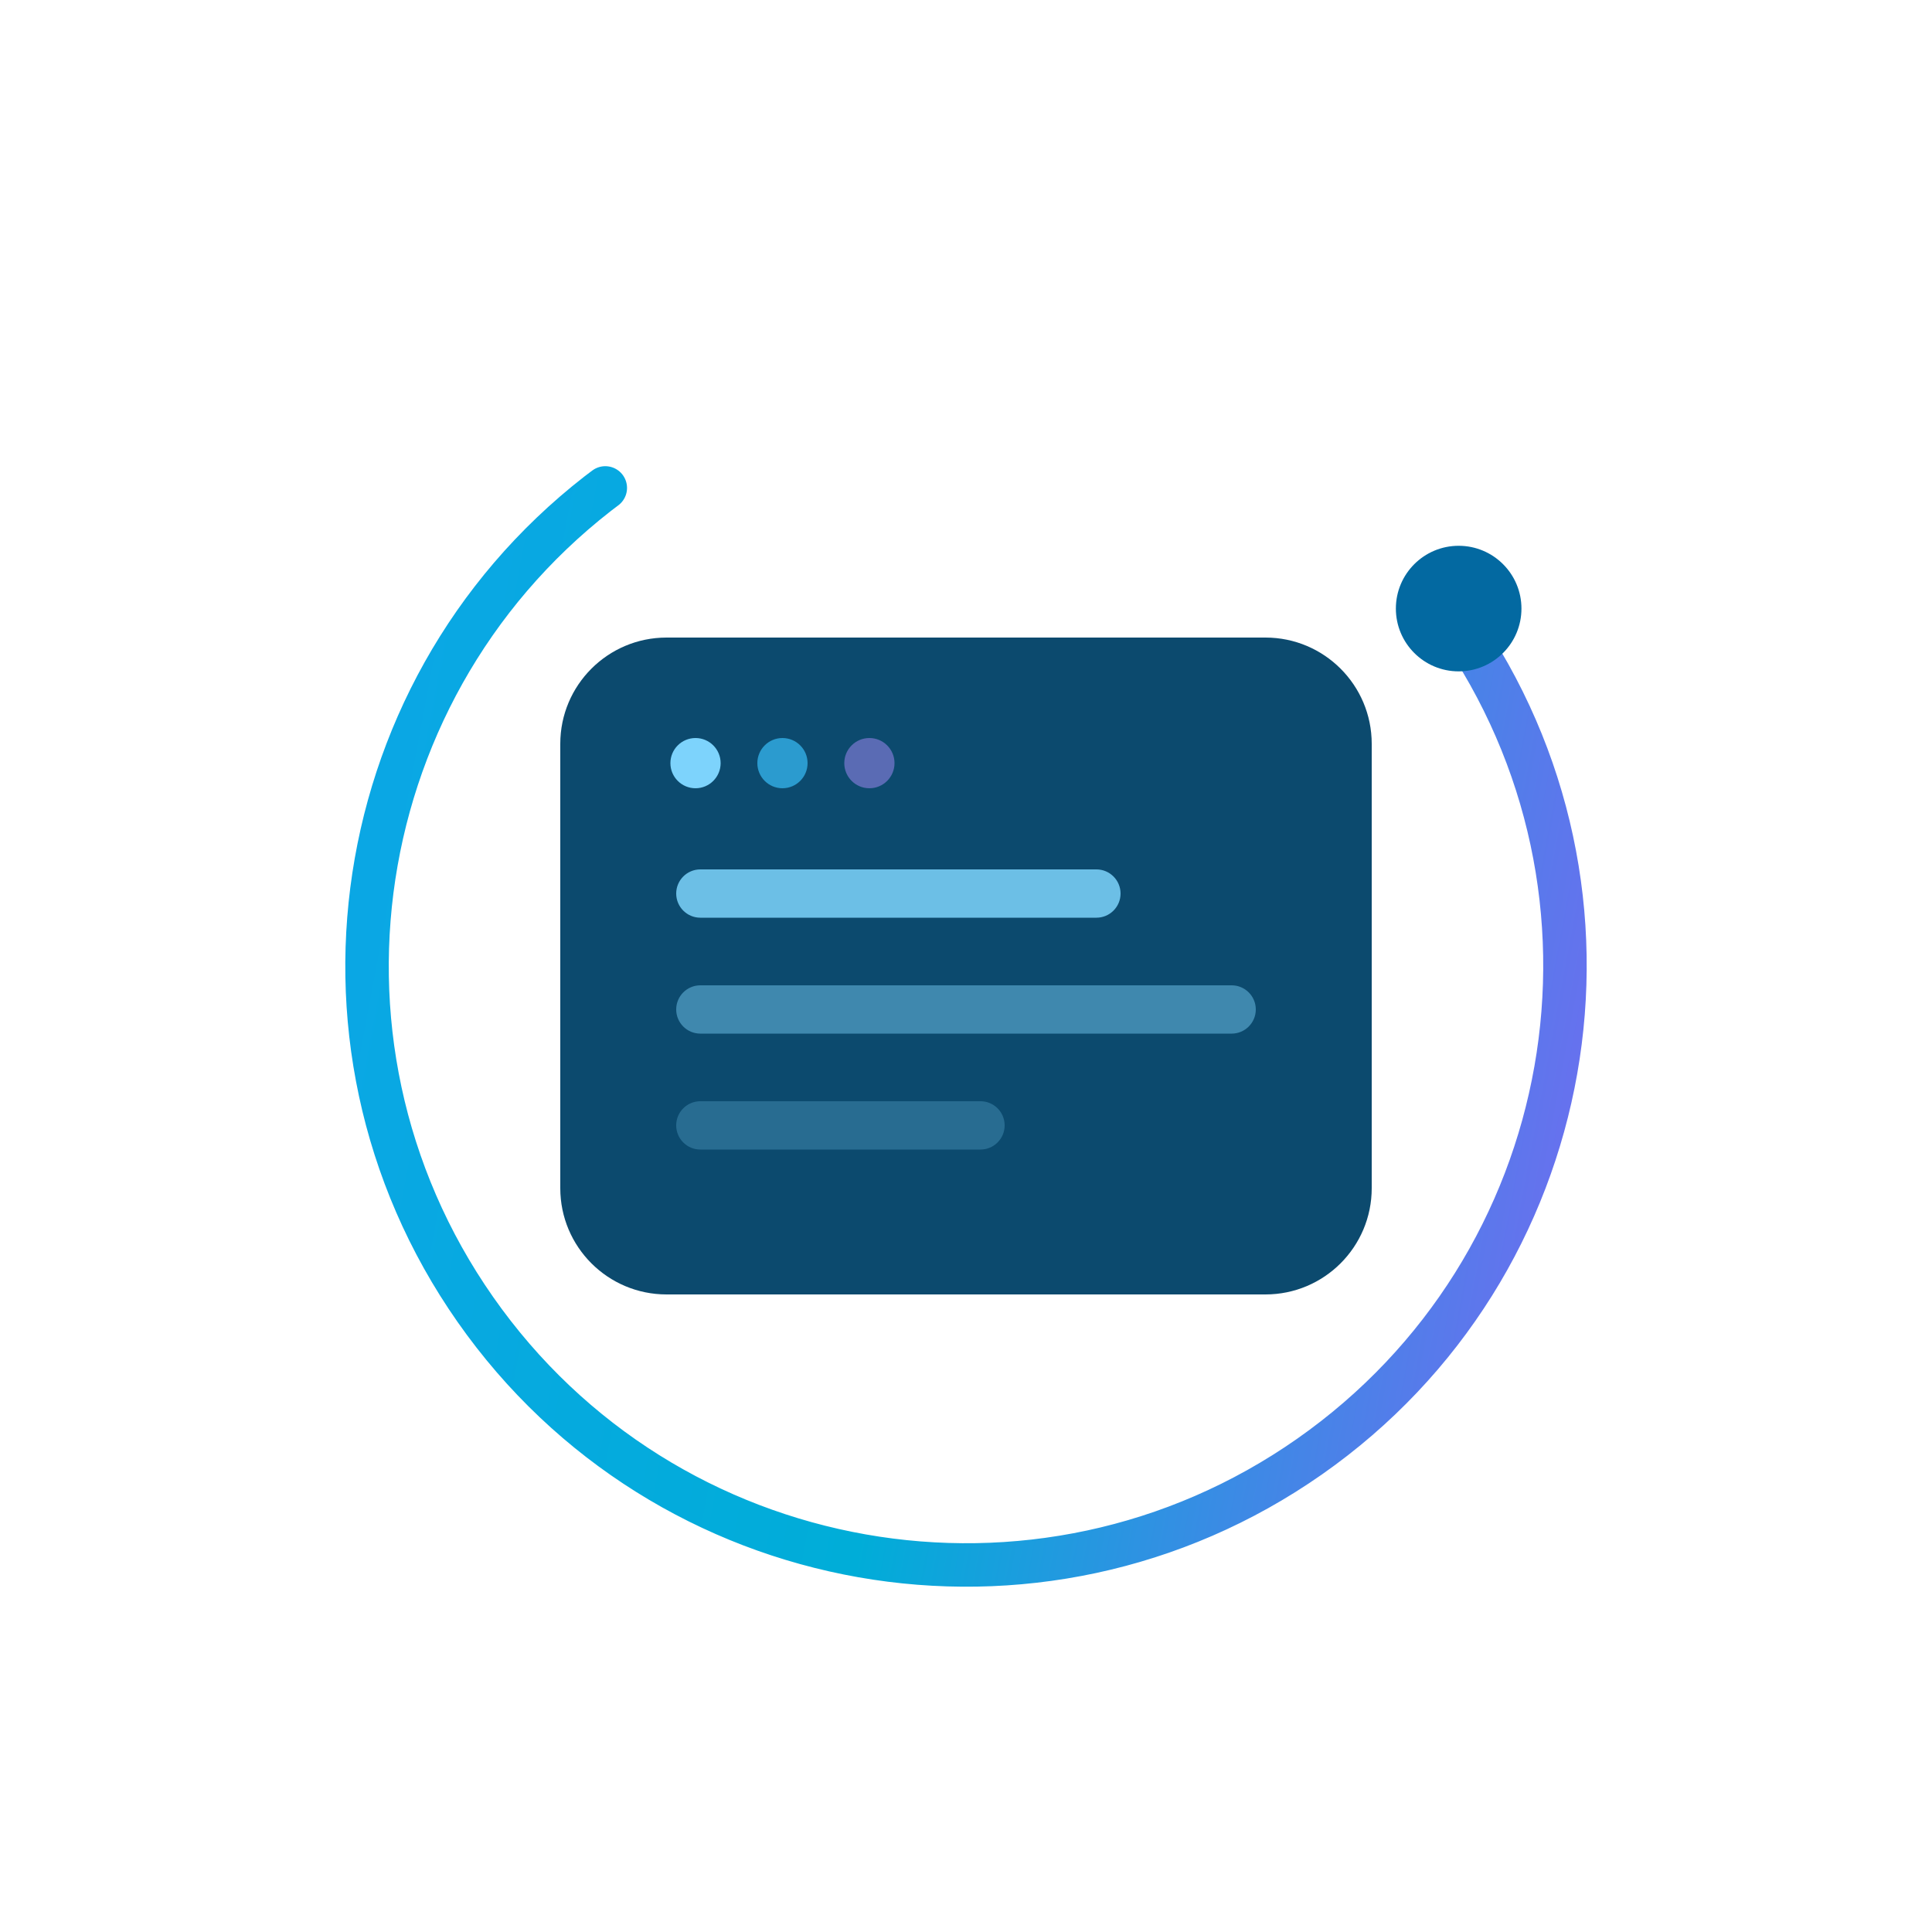
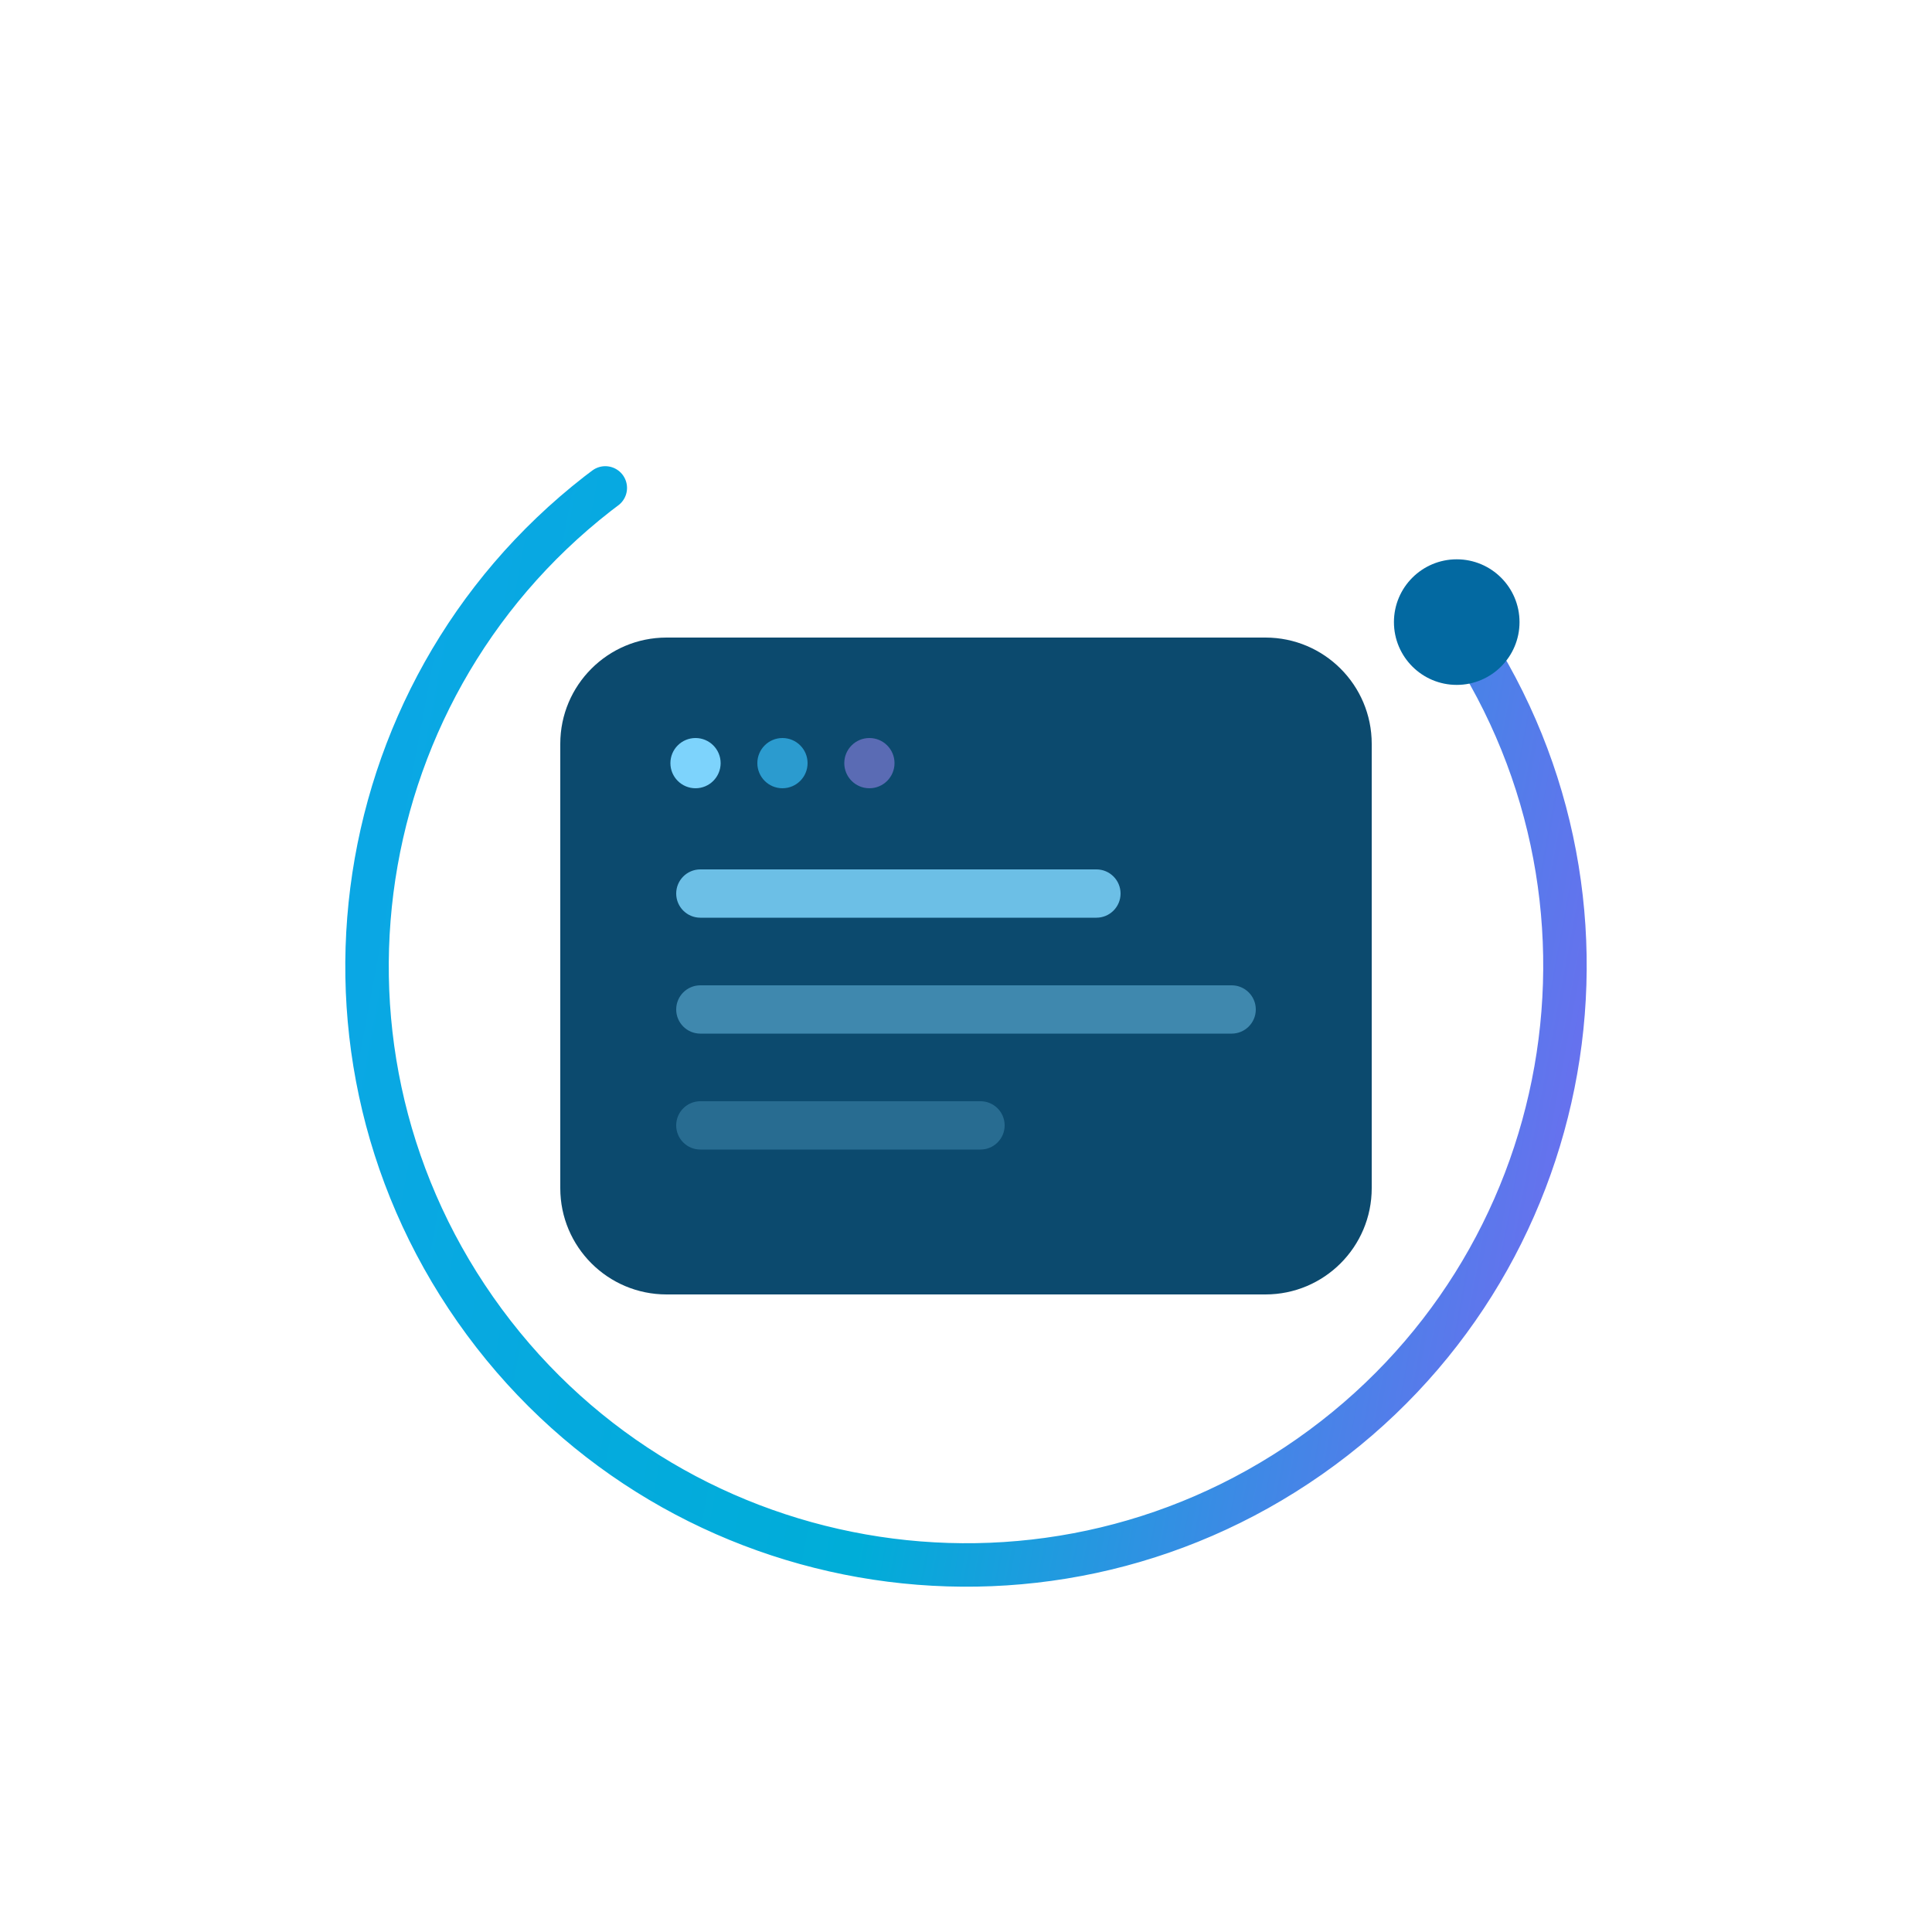
<svg xmlns="http://www.w3.org/2000/svg" viewBox="0 0 200 200" width="200" height="200" role="img" aria-label="ezharness logo — orbit shell">
  <defs>
    <linearGradient id="ringGrad" x1="0" y1="0" x2="1" y2="1">
      <stop offset="0" stop-color="#0ea5e9" />
      <stop offset=".5" stop-color="#00add8" />
      <stop offset="1" stop-color="#8b5cf6" />
    </linearGradient>
  </defs>
  <g>
    <circle cx="100" cy="100" r="62" fill="none" stroke="url(#ringGrad)" stroke-width="4.5" stroke-linecap="round" stroke-dasharray="290 99" transform="rotate(-35 100 100)" />
-     <circle cx="151" cy="63" r="6.5" fill="#0369a1" />
+     <circle cx="150.8" cy="64.4" r="6.5" fill="#0369a1" />
    <animateTransform attributeName="transform" type="rotate" from="0 100 100" to="360 100 100" dur="16s" repeatCount="indefinite" />
  </g>
  <rect x="58" y="66" width="84" height="68" rx="11" fill="#0c4a6e" />
  <circle cx="72" cy="79" r="2.6" fill="#7dd3fc" />
  <circle cx="81" cy="79" r="2.6" fill="#38bdf8" opacity=".7" />
  <circle cx="90" cy="79" r="2.6" fill="#a78bfa" opacity=".5" />
  <rect x="70" y="90" width="46" height="5" rx="2.5" fill="#7dd3fc" opacity=".85" />
  <rect x="70" y="102" width="60" height="5" rx="2.5" fill="#7dd3fc" opacity=".45" />
  <rect x="70" y="114" width="34" height="5" rx="2.5" fill="#7dd3fc" opacity=".25" />
</svg>
